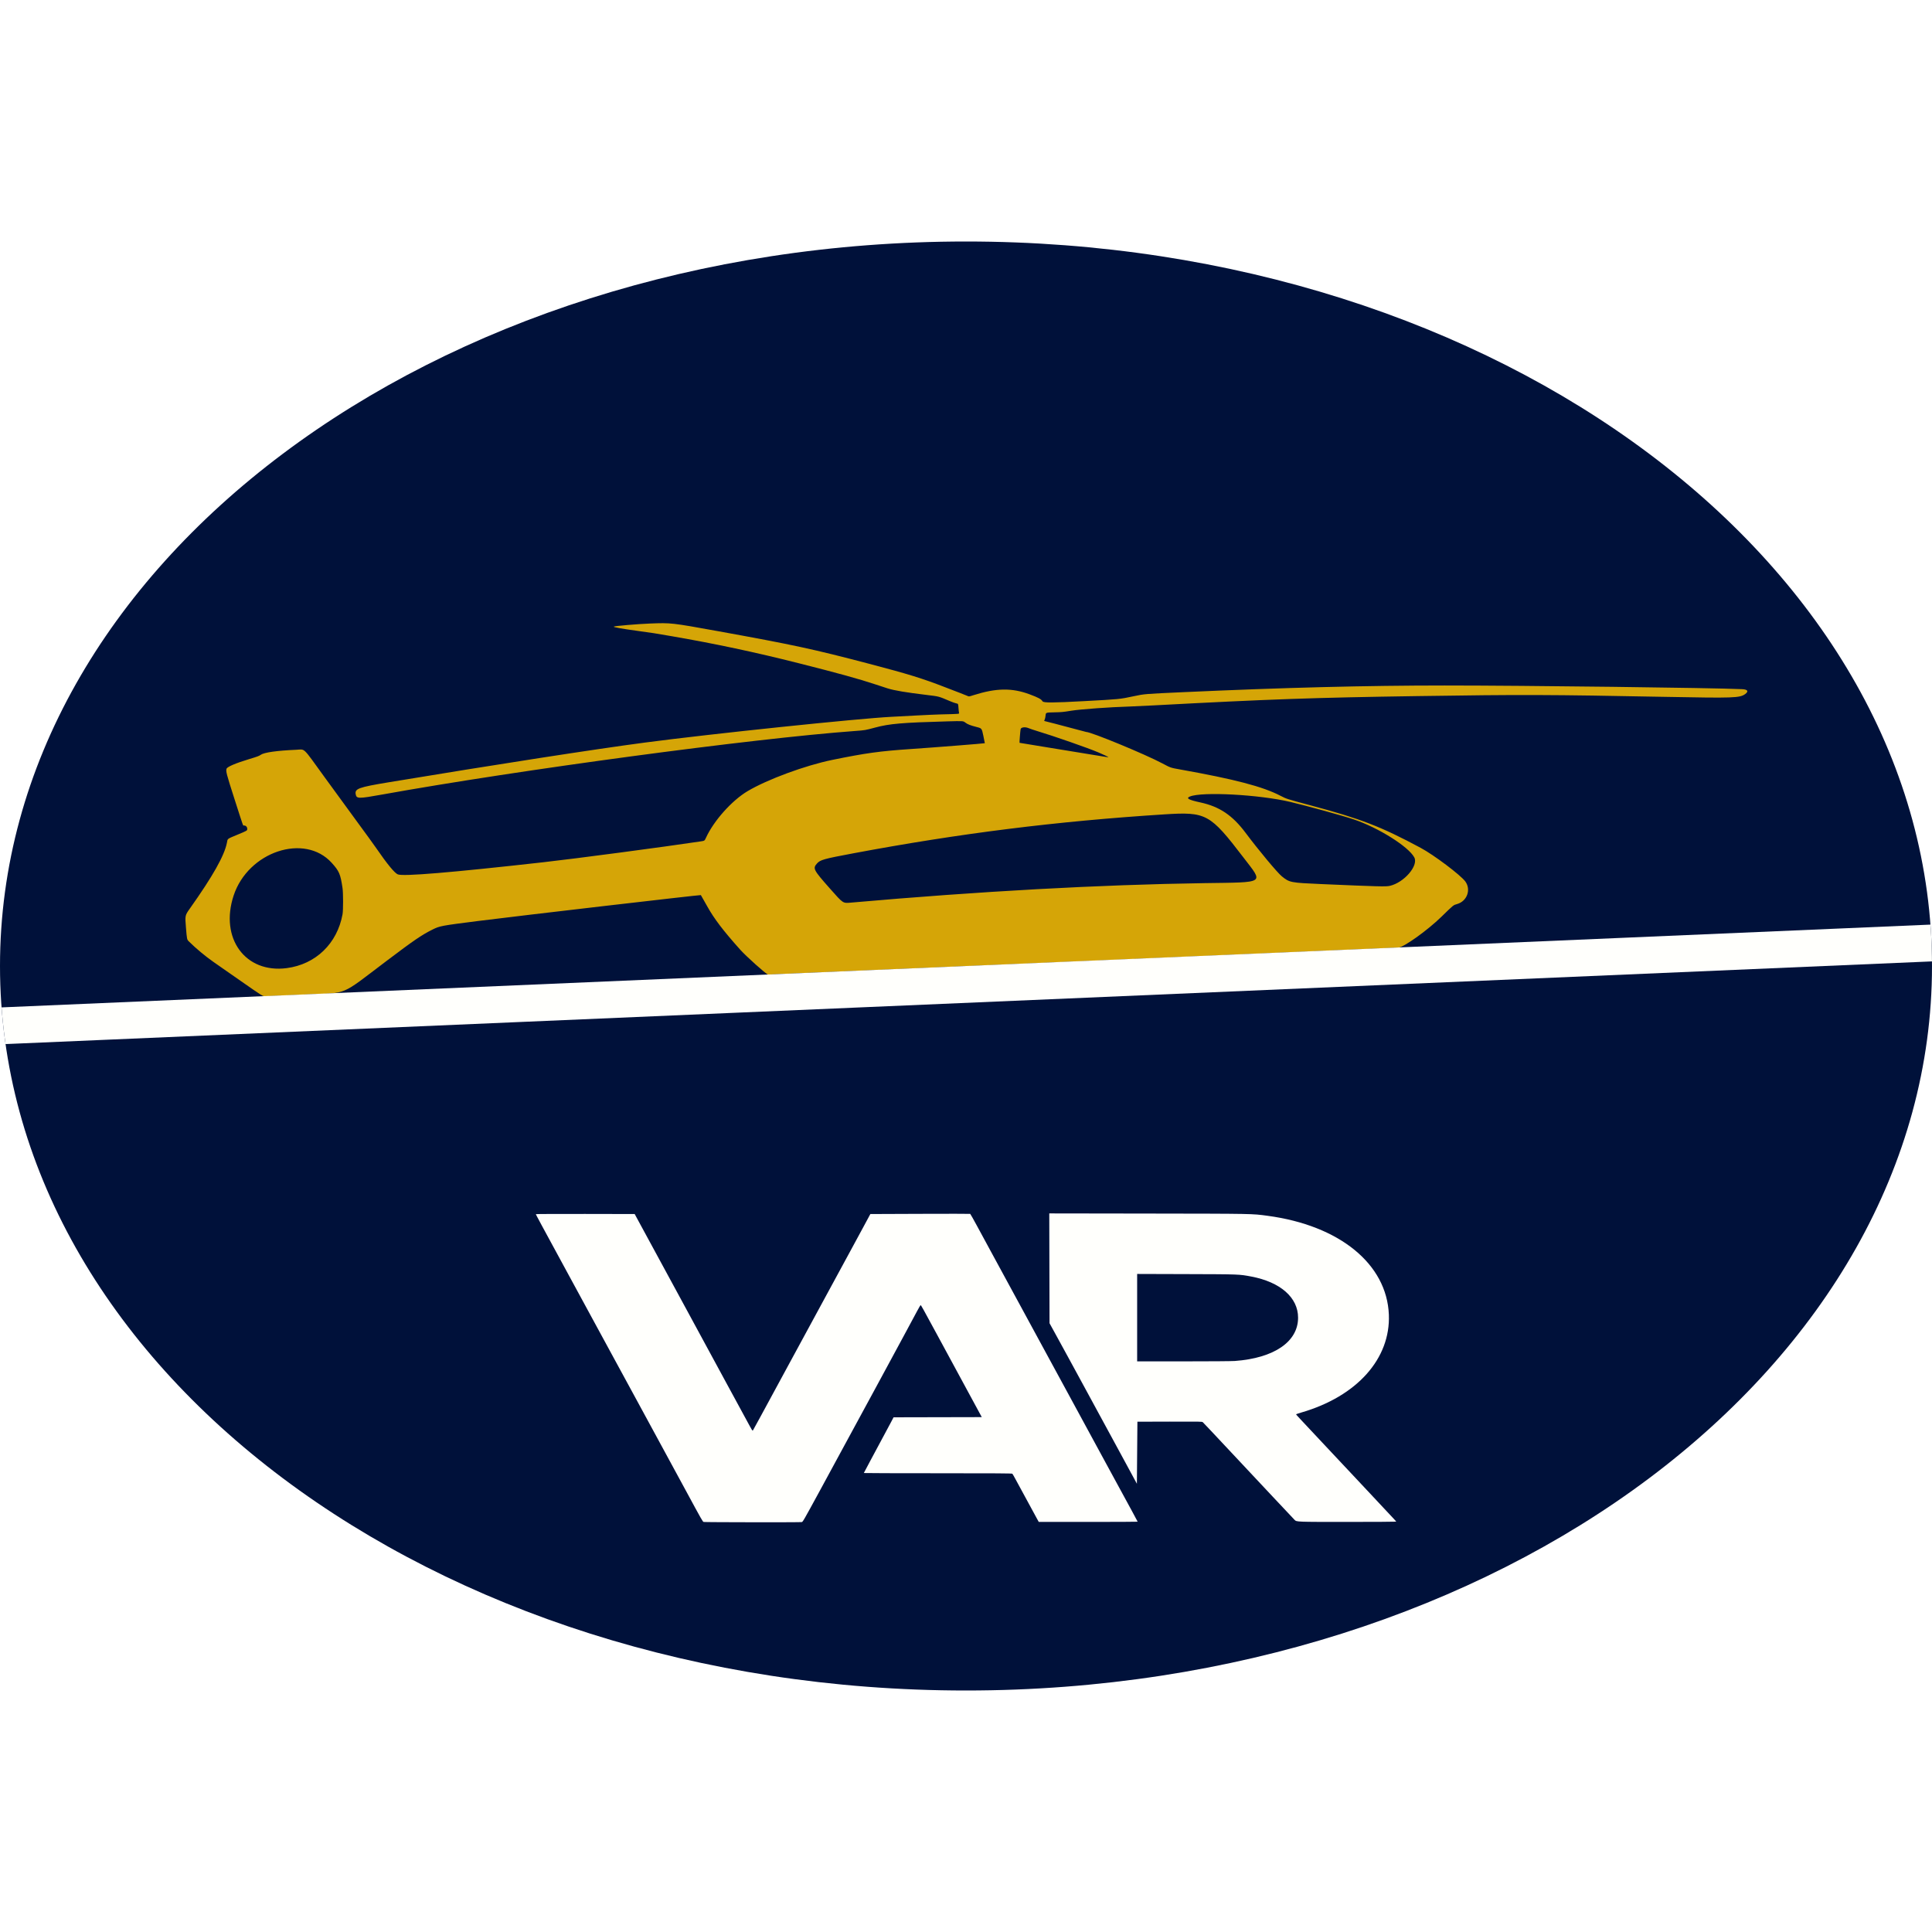
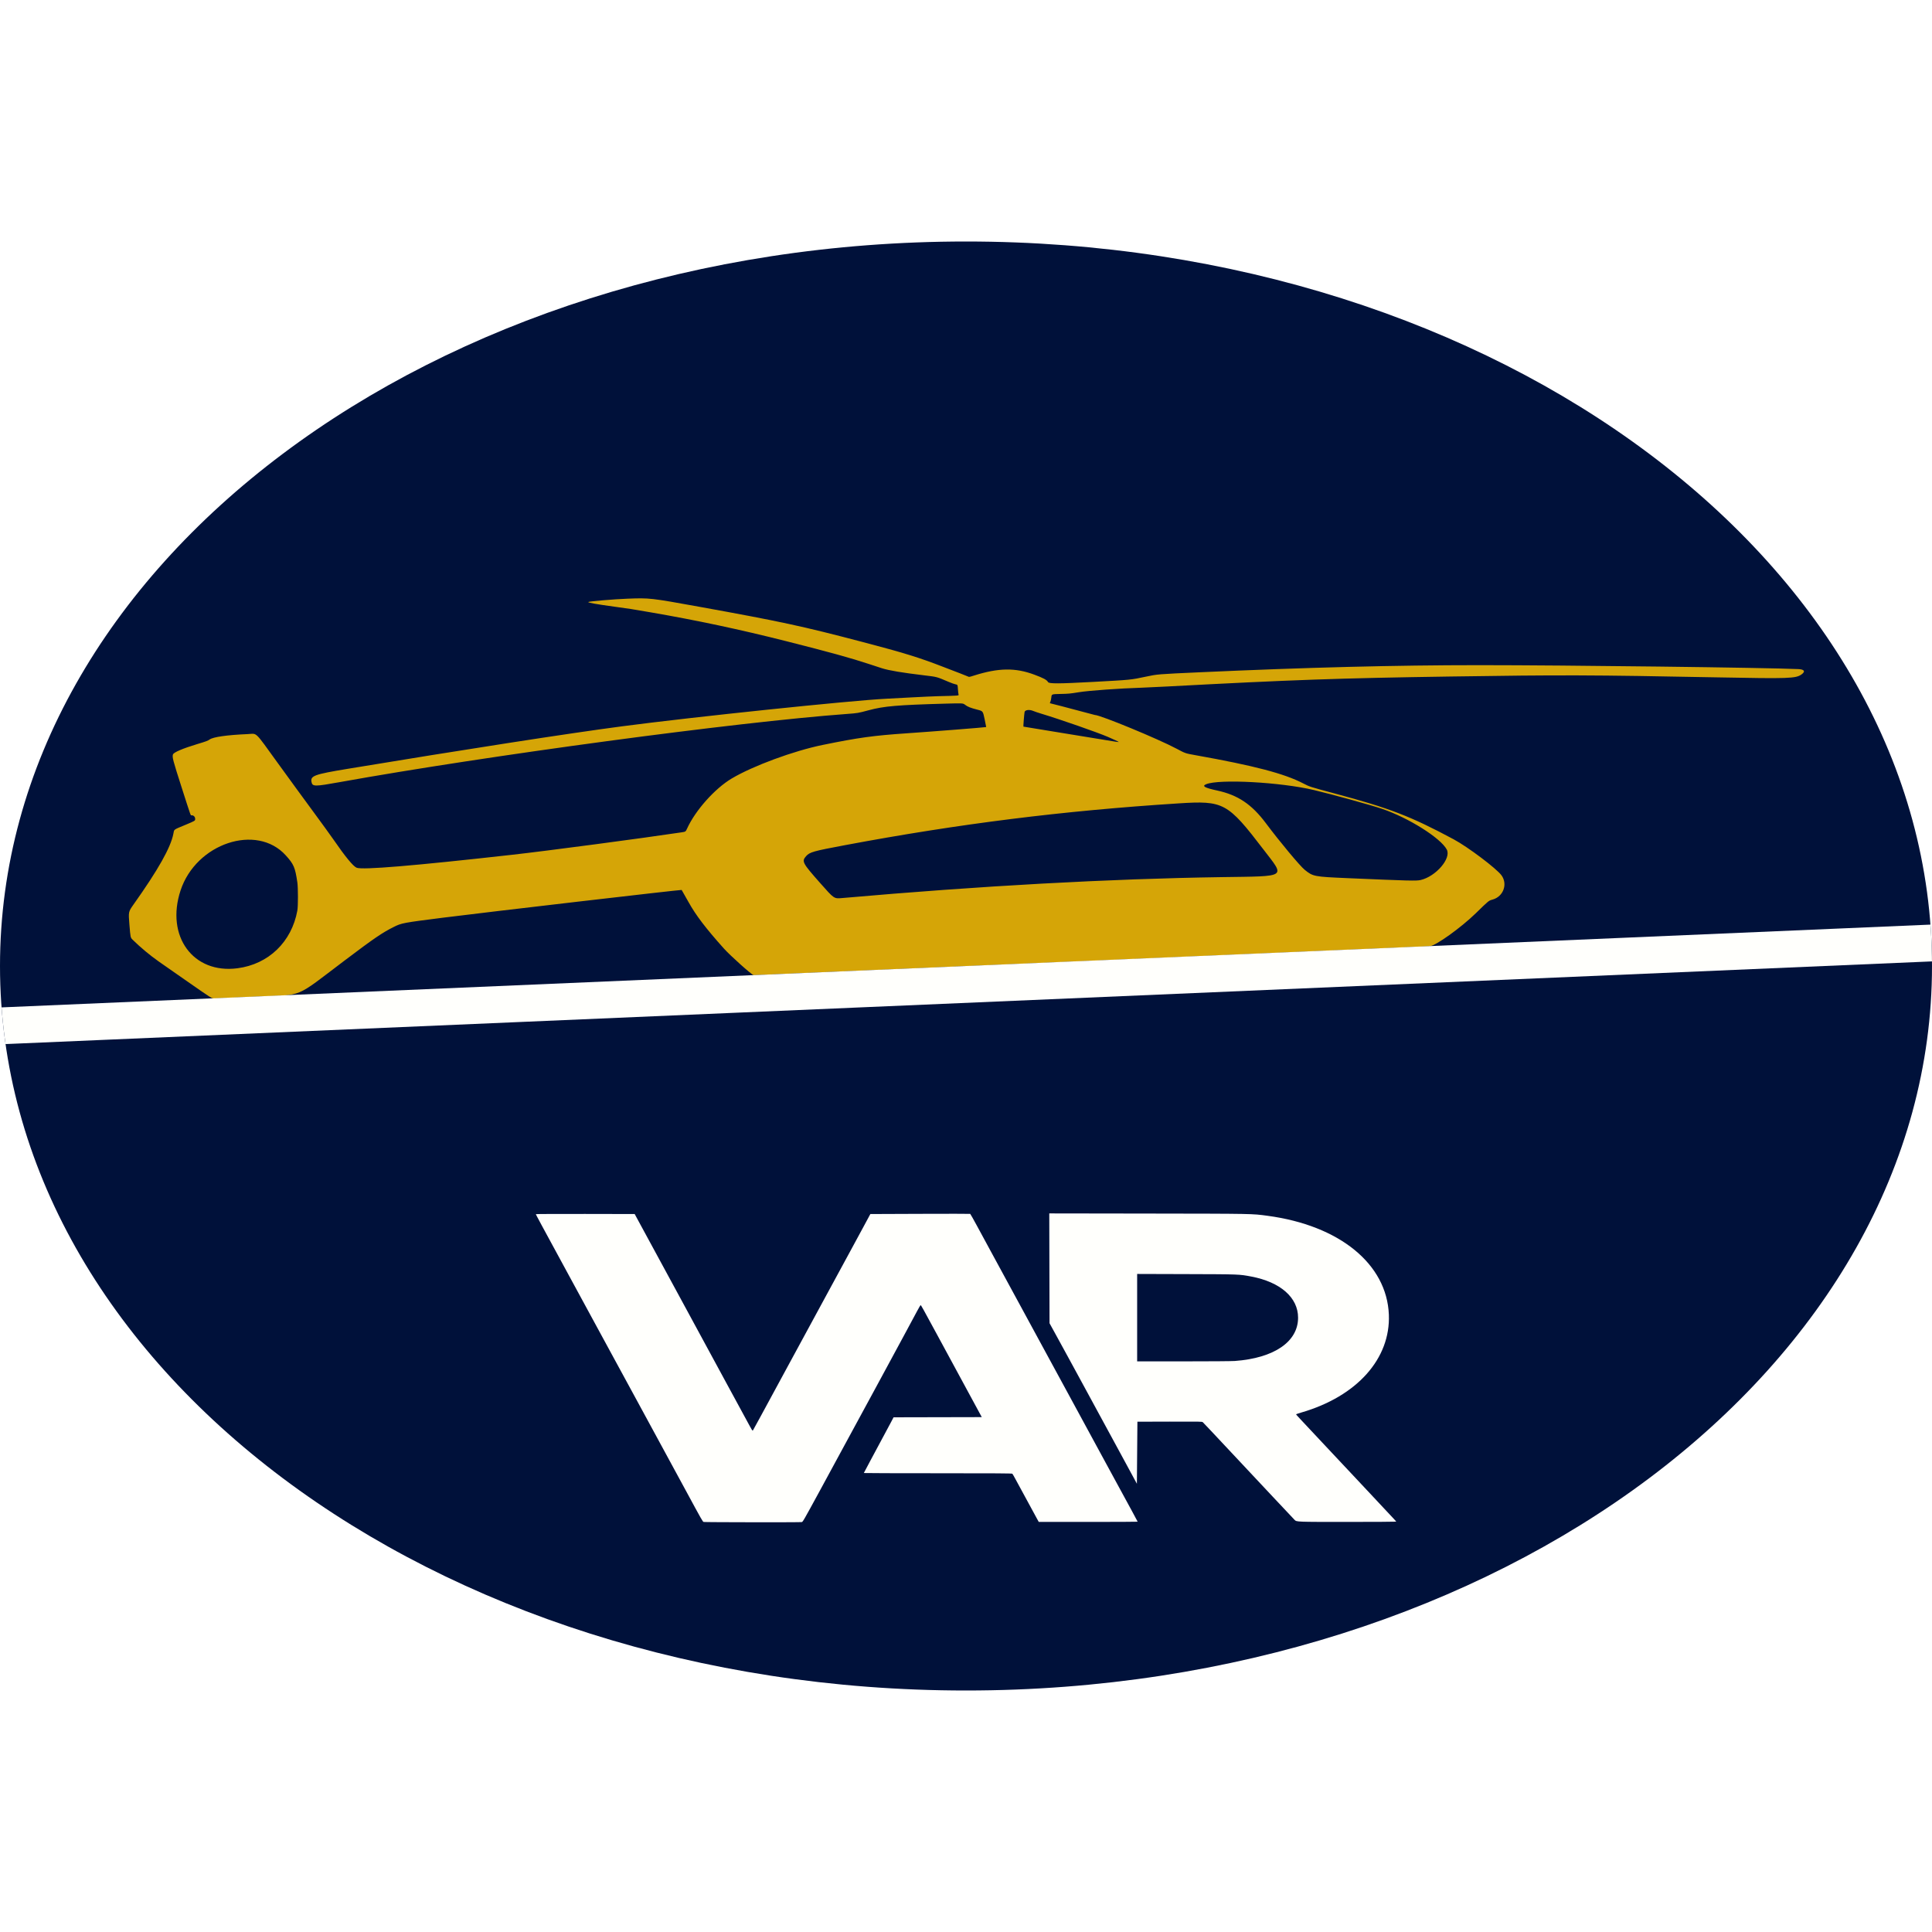
<svg xmlns="http://www.w3.org/2000/svg" viewBox="0 0 512 512" width="512" height="512">
  <g transform="translate(0,64) scale(1,0.75)">
    <defs>
      <clipPath id="d1">
        <circle cx="256" cy="256" r="256" />
      </clipPath>
    </defs>
    <g clip-path="url(#d1)">
      <circle cx="256" cy="256" r="256" fill="#00113A" />
-       <g fill="#D5A507" transform="translate(49.00,134.89) scale(0.414)">
+       <g fill="#D5A507" transform="translate(34.00,126.11) scale(0.444)">
        <path d="M35.7 305.27C27.86 297.99 20 290.67 18.23 289.02C12.94 284.07 7.26 277.76 2.59 271.63C1.3 269.94 1.3 269.94 0.67 259.67C0.04 249.4 0.04 249.4 3.21 243.43C17.85 215.93 25.31 198.26 26.9 187.33C27.45 183.58 26.65 184.36 34.25 180.13C39.92 176.97 39.91 176.98 39.91 175.49C39.91 173.85 39.02 172.61 37.83 172.6C37.11 172.6 37.81 175.22 31.69 149.81C26.64 128.87 26.11 126.2 26.67 124.15C27.12 122.49 32.62 119.37 41.13 115.95C46.53 113.78 47.49 113.3 48.58 112.26C50.67 110.26 58.97 108.69 71.24 107.99C77.19 107.64 74.98 104.81 89.29 131.15C96.15 143.79 105.73 161.29 110.57 170.04C115.41 178.79 120.75 188.62 122.44 191.88C129.48 205.52 134.23 213.21 136.29 214.34C139.72 216.22 170.18 212.83 229.23 204.01C250.02 200.91 306.75 190.88 330.23 186.17C332.66 185.68 332.66 185.68 333.54 183.12C338.5 168.63 350.1 151.3 360.17 143.32C372.8 133.3 397.13 121.34 414.41 116.63C435.84 110.79 444.66 109.17 464.81 107.34C479.81 105.98 511.76 102.62 512.05 102.38C512.08 102.36 511.65 99.49 511.1 96.01C510.1 89.68 510.1 89.68 506.87 88.58C502.65 87.13 501 86.26 499.45 84.67C498.18 83.37 498.18 83.37 487.88 83.75C459.05 84.82 451.08 85.73 441.9 89.01C435.4 91.33 435.45 91.31 428.8 91.97C362.81 98.45 214.12 125.11 126.21 146.21C111.13 149.83 109.91 149.82 109.35 146.09C108.62 141.18 110.96 140.04 130.7 135.68C199.78 120.43 262.82 107.4 294.63 101.81C336.98 94.36 431.41 81.22 452.54 79.84C455.13 79.67 462.05 79.18 467.91 78.75C473.77 78.33 480.74 77.91 483.41 77.82C496.02 77.41 495.76 77.44 495.55 76.49C495.44 76.03 495.28 74.08 495.18 72.17C495.01 68.69 495.01 68.69 493.75 68.38C493.06 68.2 491.24 67.34 489.71 66.47C482.4 62.32 482.87 62.48 475.05 61.23C461.69 59.09 454.17 57.41 449.82 55.59C448.42 55 444.91 53.47 442.02 52.19C431.61 47.57 418.28 42.66 392.8 34.08C364.87 24.67 339.59 17.5 311.76 11.09C299.95 8.37 299.99 8.38 290.21 6.6C279.38 4.63 274.04 3.36 274.55 2.87C275.14 2.3 289.73 0.65 297.88 0.23C311.16 -0.46 311.55 -0.4 341.15 6.74C389.7 18.46 402.15 22.04 437.97 34.58C462.99 43.33 472.02 47.05 486.52 54.55C489.7 56.2 494.13 58.47 496.36 59.59C498.58 60.72 500.74 61.86 501.14 62.13C501.87 62.62 501.89 62.62 504.82 61.38C519.4 55.23 529.43 55.03 540.79 60.69C546.35 63.46 548.17 64.78 548.98 66.6C549.58 67.97 555.31 67.94 575.92 66.45C598.39 64.83 598.39 64.83 607.34 62.29C614.29 60.32 614.14 60.33 639.56 58.79C703.41 54.93 756.26 53.13 806.36 53.13C858.12 53.13 977.54 55.09 996.82 56.26C1000.43 56.48 1001.17 58.14 998.71 60.49C995.29 63.76 991.43 63.94 948.73 62.85C873.08 60.91 856.08 60.83 788.97 62.17C722.22 63.5 694.67 64.8 620.01 70.11C613.86 70.55 607 70.98 604.77 71.07C591.89 71.59 573.5 73.35 567.47 74.64C561.97 75.82 561.32 75.9 556.36 76.04C551.11 76.19 551.11 76.19 550.94 78.75C550.84 80.16 550.57 81.77 550.34 82.33C550.01 83.11 549.99 83.38 550.24 83.47C550.42 83.53 553.42 84.55 556.9 85.72C560.39 86.9 566.25 88.96 569.93 90.32C573.61 91.67 576.74 92.77 576.89 92.77C580.14 92.77 614.7 111.79 625.81 119.69C630.93 123.34 630.93 123.34 636.87 124.75C672.02 133.12 689.95 139.38 701.29 147.24C705.18 149.93 705.18 149.93 720.24 155.31C752.95 166.98 765.35 173.35 790.99 191.66C799.5 197.73 816.67 214.97 819.64 220.42C823.42 227.36 820.75 237.21 814.42 239.63C811.9 240.59 812.26 240.2 804.25 250.61C795.46 262.02 780.6 276.24 776.87 276.82C775.66 277 373.53 299.94 373.25 299.84C371.87 299.33 359.32 284.34 355.46 278.59C344.66 262.51 338.75 252.16 334.39 241.69C332.21 236.45 330.36 232.1 330.28 232.02C329.97 231.71 213.68 249.73 187.97 254.08C164.08 258.12 163.13 258.35 158.5 261.43C151.54 266.06 146.73 270.44 129.11 288.18C98.73 318.77 105.03 315.29 77.25 316.85C63.91 317.61 52.31 318.29 51.48 318.37C49.96 318.52 49.96 318.52 35.7 305.27ZM65.16 294.35C83.73 291.12 97.51 273.39 100.91 248.38C101.38 244.97 101.37 230.17 100.9 226C99.56 213.99 98.8 211.61 94.02 204.55C76.64 178.83 40.43 194.92 31.18 232.47C22.2 268.91 38.7 298.96 65.16 294.35ZM426.51 238.42C508.82 228.76 585.47 223.14 652.64 221.81C692.24 221.03 690.56 222.48 677.71 200.11C656.08 162.43 653.86 160.82 626.75 163.14C557.73 169.02 495.94 179.34 427.86 196.36C408.78 201.13 406.7 201.91 404.56 205.13C401.84 209.25 402.31 210.47 412.79 226.27C421.54 239.45 421.09 239.05 426.51 238.42ZM771.34 224.12C780.47 221.3 789.76 206.88 786.96 199.86C783.31 190.7 764.16 174.62 748.38 167.48C741.64 164.43 718.63 155.97 707.64 152.51C687.74 146.23 651.12 143.59 643.34 147.88C640.63 149.37 642.43 150.74 649.96 152.91C662.3 156.47 670.56 163.87 679.03 178.98C687.23 193.6 699.29 212.89 702.16 215.99C707.1 221.32 707.66 221.47 727.59 222.62C764.71 224.76 768.81 224.9 771.34 224.12ZM591.15 114.24C591.15 114.08 588 112.11 584.82 110.28C578.3 106.55 556.35 96.34 545.07 91.8C543.08 91 540.82 89.97 540.03 89.52C537.82 88.26 535.19 88.74 534.96 90.44C534.72 92.22 534.14 101.92 534.27 102.04C534.33 102.09 541.55 103.67 550.3 105.55C559.05 107.43 571.61 110.17 578.21 111.63C589.8 114.19 591.15 114.47 591.15 114.24Z" fill-rule="evenodd" />
      </g>
      <g transform="translate(256,256) rotate(-3.275)">
        <rect x="-614.4" y="0" width="1228.8" height="13" fill="#FFFFFC" />
      </g>
      <g fill="#FFFFFC" transform="translate(142.00,343.44) scale(0.228)">
        <path d="M195.1 478.09C193.93 477.63 193.3 476.14 173.69 427.85C169.31 417.07 161.96 399.04 157.36 387.77C144.85 357.16 130.53 321.99 124.7 307.6C121.86 300.58 116.25 286.82 112.24 277.02C99.77 246.52 89.4 221.12 84.01 207.84C76.29 188.85 63.1 156.48 36.82 92.04C5.35 14.87 0 1.67 0 1.08C0 0.81 25.85 0.66 57.45 0.74L114.9 0.89L119.73 12.77C122.38 19.3 128.74 34.93 133.87 47.51C145.14 75.16 159.52 110.48 170.14 136.58C174.45 147.19 182.06 165.9 187.05 178.15C196.26 200.76 206.8 226.67 220.74 260.99C224.99 271.44 230.49 284.93 232.96 290.97C235.43 297.02 240.44 309.31 244.09 318.29C251.9 337.51 251.75 337.2 252.42 336.01C252.69 335.53 256.69 325.8 261.33 314.39C269.84 293.41 277.55 274.47 295.12 231.29C300.44 218.23 308.05 199.52 312.04 189.73C318.74 173.26 325.93 155.59 346.48 105.11C350.8 94.49 358.42 75.79 363.41 63.54C368.4 51.29 376.16 32.19 380.66 21.08L388.83 0.89L446.64 0.59C478.44 0.43 504.66 0.45 504.91 0.64C505.16 0.82 508.67 9.11 512.7 19.04C516.73 28.98 524.11 47.13 529.11 59.38C541.84 90.6 555.55 124.24 565.9 149.64C570.75 161.56 578.1 179.6 582.23 189.73C586.36 199.85 593.99 218.56 599.17 231.29C604.36 244.03 612.91 265.01 618.18 277.91C633.59 315.68 644.01 341.24 650.83 358.08C654.35 366.73 659.95 380.49 663.29 388.66C666.63 396.82 673.22 412.99 677.95 424.58C682.68 436.18 689.46 452.8 693.03 461.52C696.6 470.24 699.52 477.52 699.52 477.7C699.52 477.88 673.66 478.03 642.04 478.03L584.56 478.03L581.68 471.05C577.2 460.19 560.23 418.53 557.18 410.93C555.68 407.17 554.19 403.76 553.87 403.36C553.42 402.77 535.39 402.61 467.27 402.61C419.95 402.61 381.24 402.46 381.24 402.26C381.24 402.07 384.56 393.72 388.61 383.71C396.8 363.5 408.21 335.11 412.82 323.49L415.81 315.92L467.08 315.77L518.34 315.62L513.87 304.63C511.41 298.59 505.44 283.89 500.59 271.97C495.75 260.05 487.88 240.68 483.1 228.92C478.32 217.16 470.83 198.72 466.45 187.95C450.59 148.87 447.82 142.25 447.34 142.09C447.07 142 445.2 146.13 443.18 151.28C441.16 156.42 434.67 172.52 428.75 187.05C422.83 201.59 414.81 221.36 410.93 231C407.04 240.63 399.56 259.07 394.3 271.97C376.24 316.27 366.82 339.41 358.64 359.56C345.14 392.83 338.8 408.42 330.37 429.04C311.03 476.38 310.36 477.95 309.1 478.28C307.23 478.79 196.4 478.6 195.1 478.09ZM881.95 474.91C879.81 472 876.03 466.65 856.48 438.84C852.23 432.79 840.49 416.09 830.38 401.72C820.26 387.35 807.21 368.78 801.36 360.45C784.84 336.91 776.14 324.62 775.21 323.48C774.4 322.5 772.01 322.45 736.79 322.59L699.23 322.74L698.93 370.83L698.63 418.92L690.21 398.15C685.57 386.72 677.74 367.49 672.81 355.4C667.87 343.32 660.52 325.28 656.47 315.32C652.42 305.36 644.8 286.65 639.54 273.75C634.28 260.85 625.94 240.41 621.01 228.33C616.08 216.24 608.68 198.2 604.57 188.24L597.09 170.13L596.94 85.03L596.79 -0.07L711.55 0.16C835.48 0.41 832.04 0.32 850.36 3.58C934.1 18.49 989.12 78.21 991.5 156.77C993.56 225.09 954.38 283.51 889.7 308.51C886.35 309.81 883.62 311.05 883.61 311.28C883.61 311.67 888.25 318.33 910.61 350.06C915.44 356.92 922.68 367.21 926.69 372.92C930.71 378.64 938.14 389.19 943.21 396.38C948.28 403.56 955.61 413.98 959.5 419.54C963.39 425.09 972.96 438.72 980.78 449.82C999.57 476.5 1000 477.12 1000 477.61C1000 477.84 973.95 478.03 942.12 478.03C884.24 478.03 884.24 478.03 881.95 474.91ZM812.44 228.62C858.16 224.16 885.99 198.77 885.99 161.52C885.99 130.34 865.44 106.28 831.53 97.74C817.42 94.19 818.24 94.23 756.09 93.98L698.93 93.75L698.93 161.48L698.93 229.22L752.61 229.22C784.27 229.22 808.81 228.97 812.44 228.62Z" fill-rule="evenodd" />
      </g>
    </g>
  </g>
</svg>
